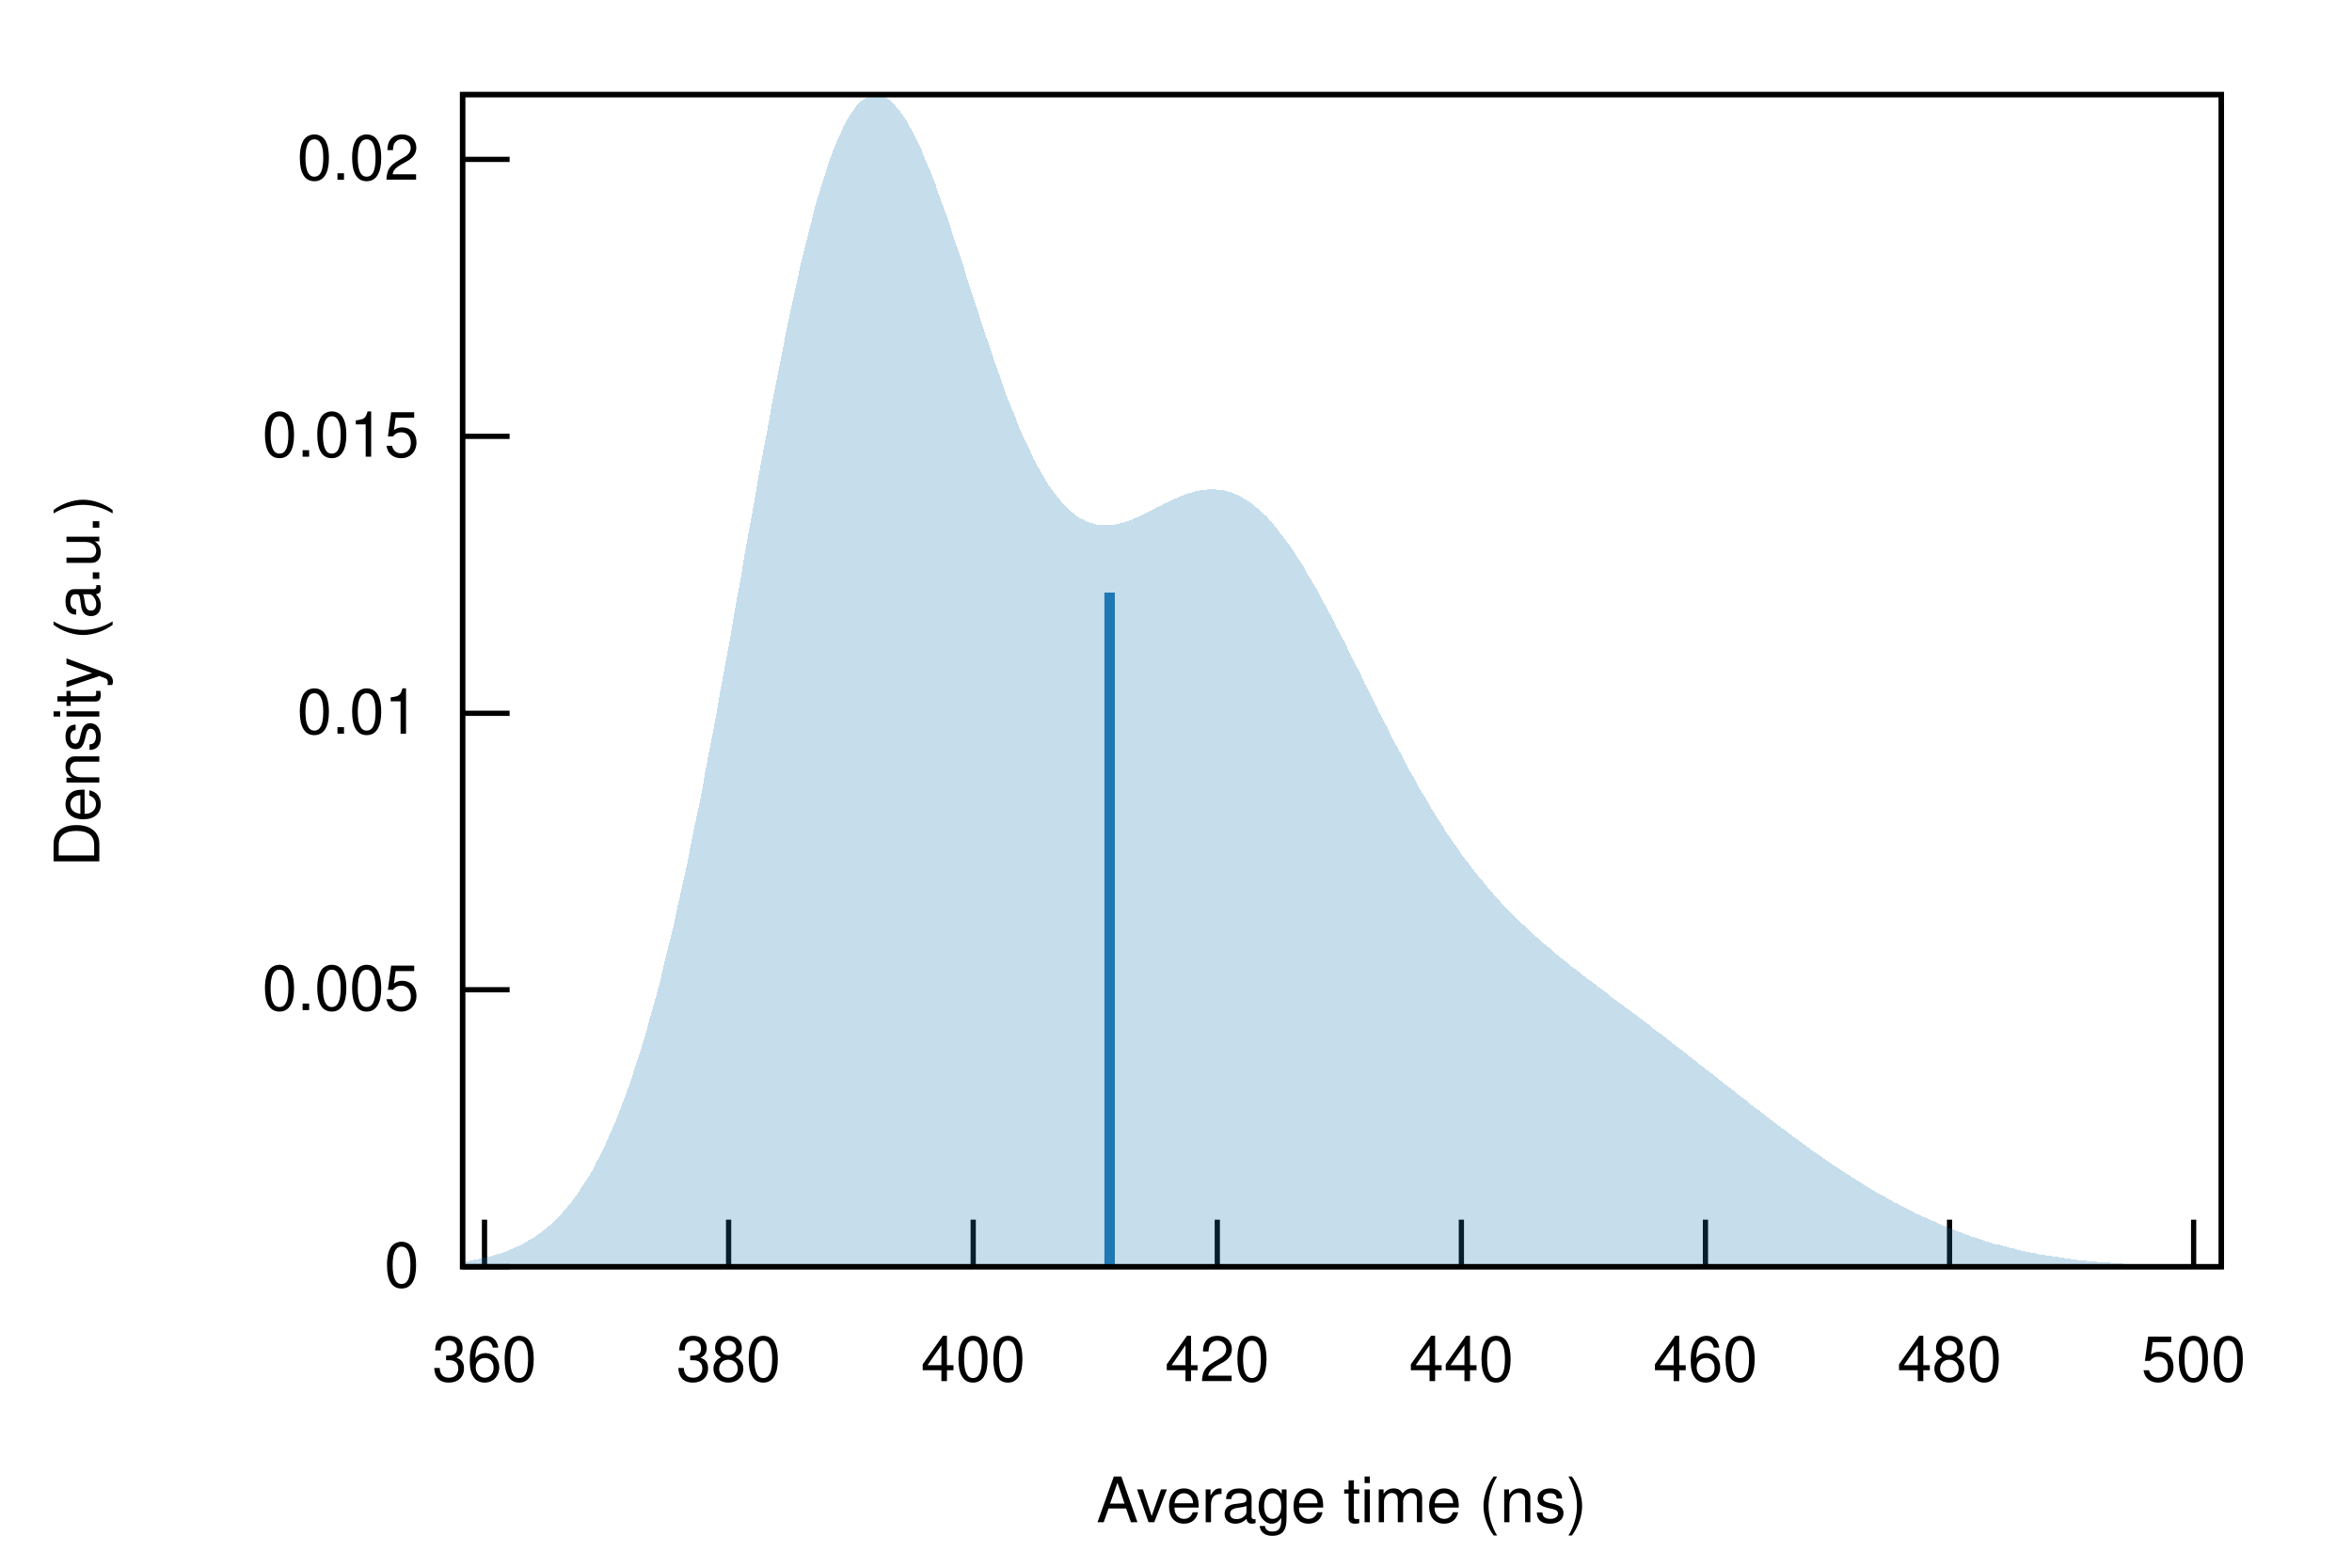
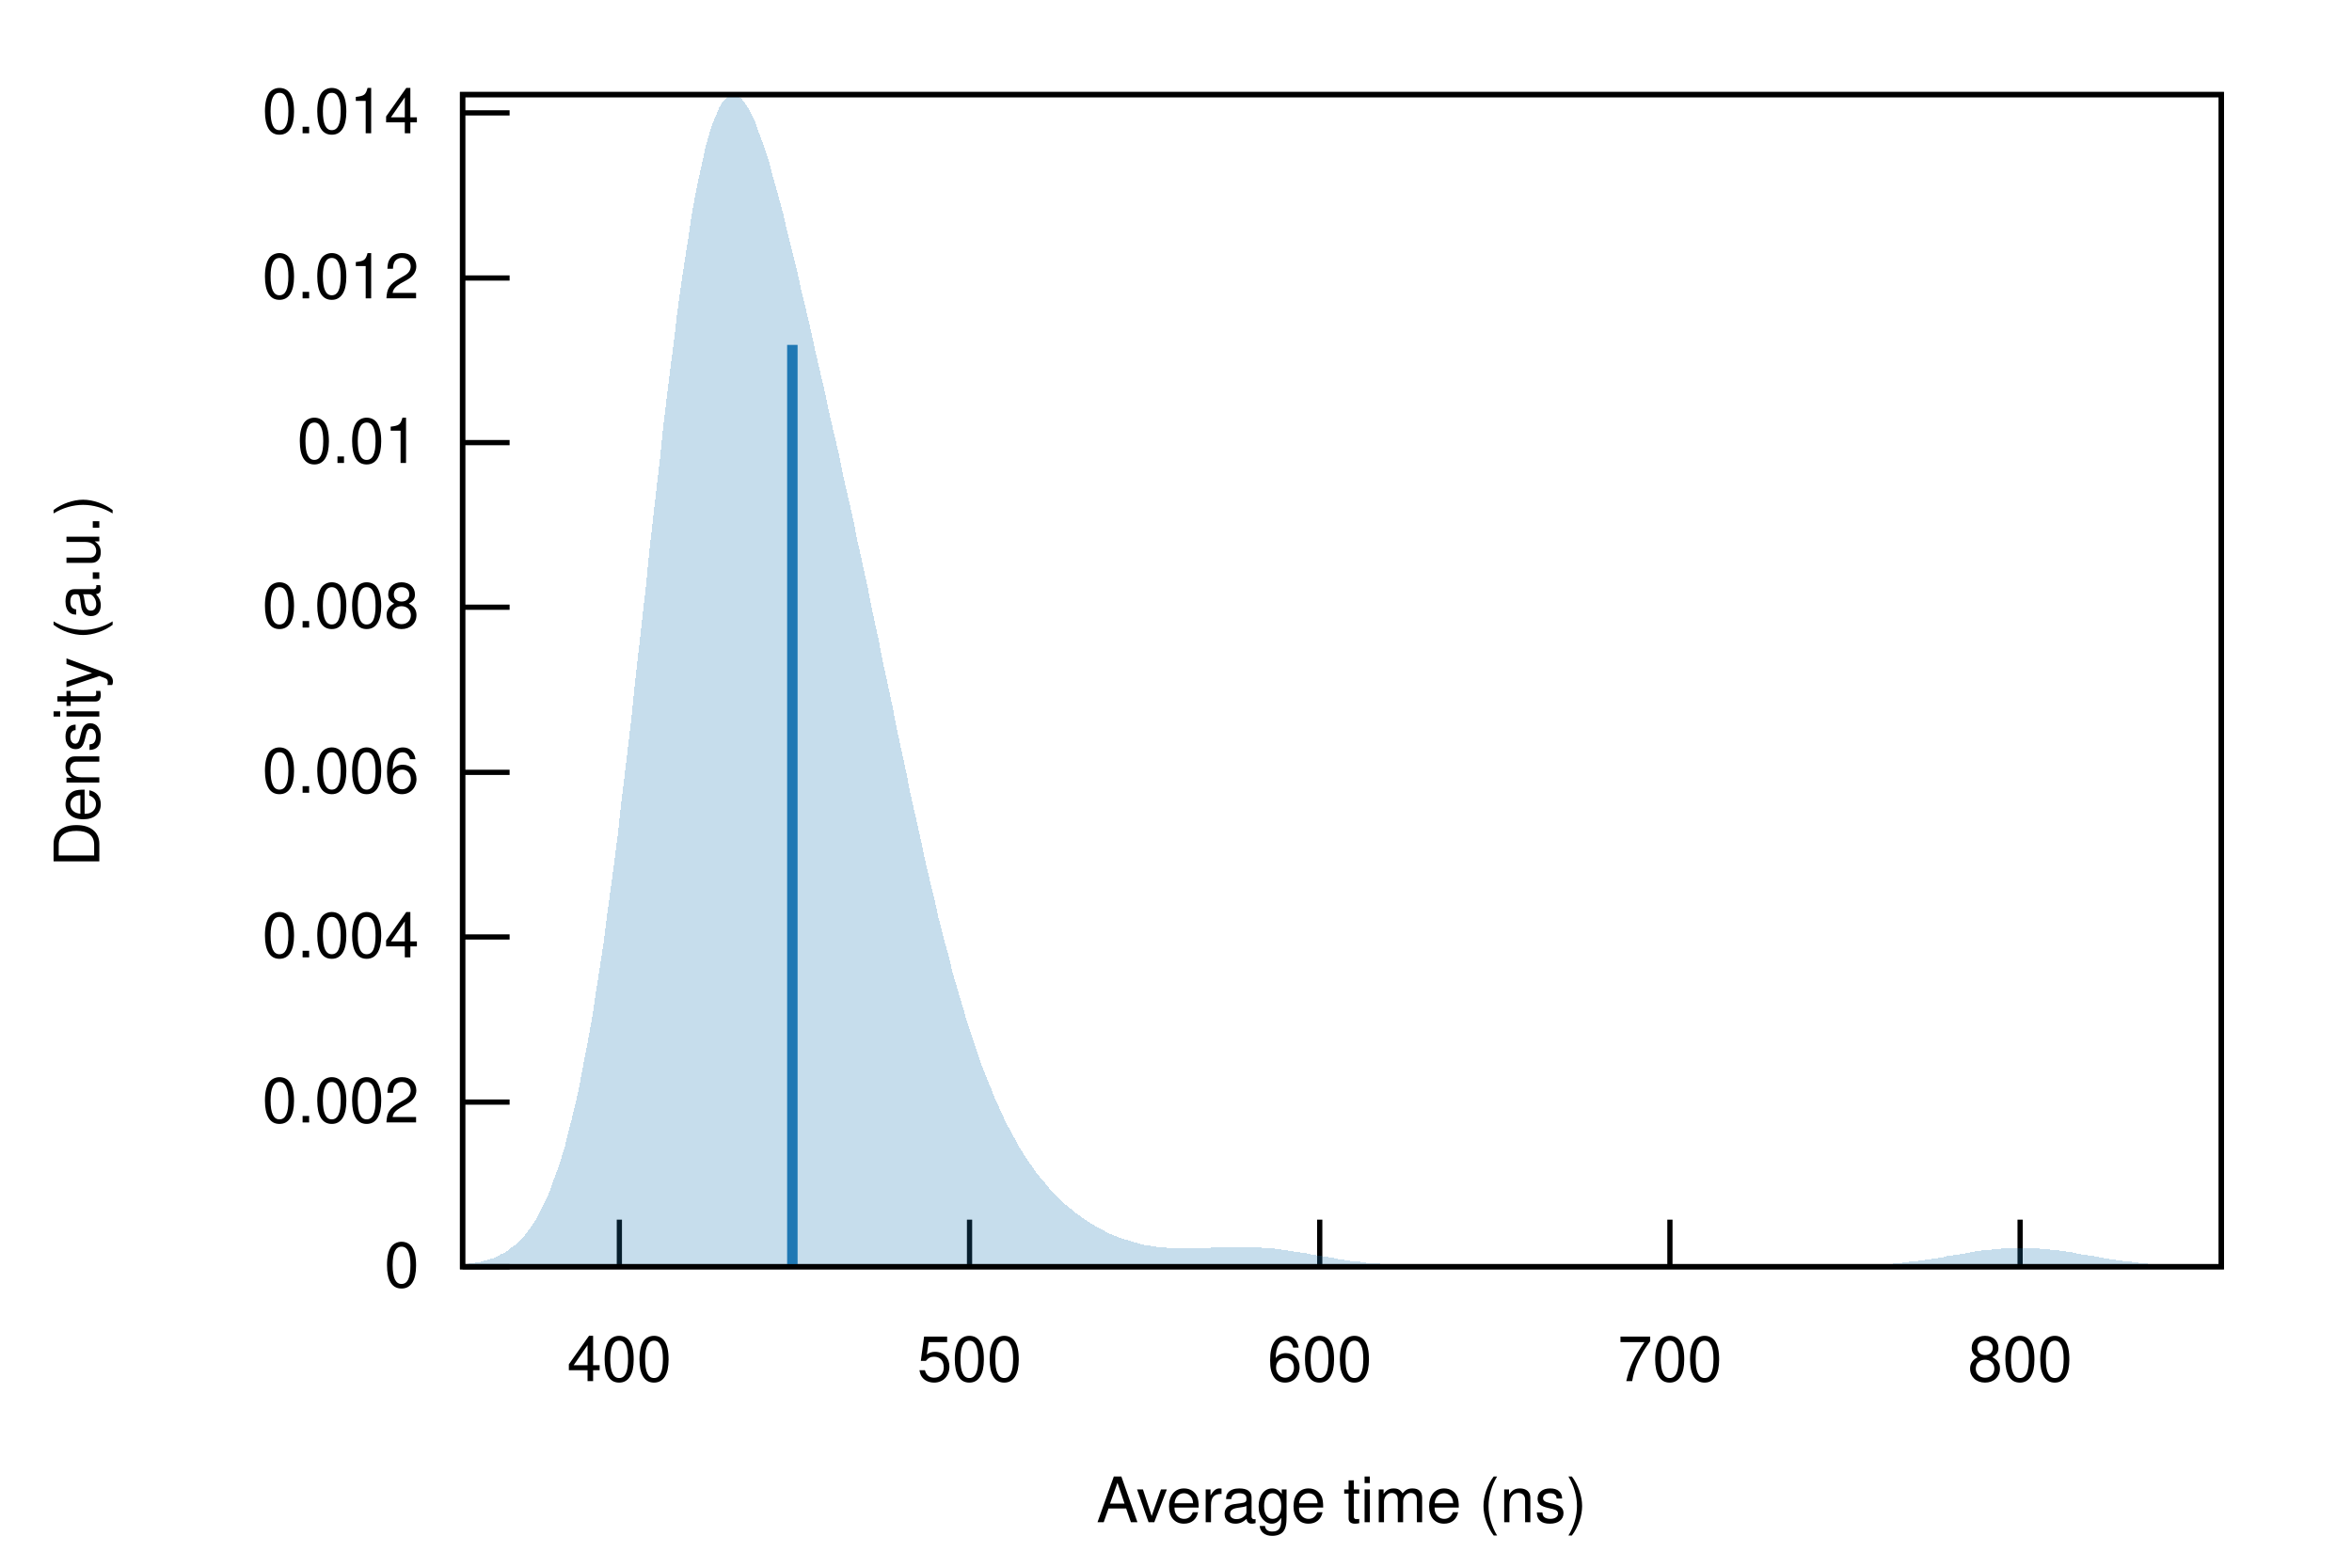
<svg xmlns="http://www.w3.org/2000/svg" xmlns:xlink="http://www.w3.org/1999/xlink" viewBox="0 0 450 300">
  <g id="gnuplot_canvas">
    <rect x="0" y="0" width="450" height="300" fill="none" />
    <defs>
      <circle id="gpDot" r="0.5" stroke-width="0.5" stroke="currentColor" />
      <path id="gpPt0" stroke-width="0.222" stroke="currentColor" d="M-1,0 h2 M0,-1 v2" />
      <path id="gpPt1" stroke-width="0.222" stroke="currentColor" d="M-1,-1 L1,1 M1,-1 L-1,1" />
      <path id="gpPt2" stroke-width="0.222" stroke="currentColor" d="M-1,0 L1,0 M0,-1 L0,1 M-1,-1 L1,1 M-1,1 L1,-1" />
      <rect id="gpPt3" stroke-width="0.222" stroke="currentColor" x="-1" y="-1" width="2" height="2" />
      <rect id="gpPt4" stroke-width="0.222" stroke="currentColor" fill="currentColor" x="-1" y="-1" width="2" height="2" />
      <circle id="gpPt5" stroke-width="0.222" stroke="currentColor" cx="0" cy="0" r="1" />
      <use xlink:href="#gpPt5" id="gpPt6" fill="currentColor" stroke="none" />
      <path id="gpPt7" stroke-width="0.222" stroke="currentColor" d="M0,-1.33 L-1.33,0.67 L1.33,0.67 z" />
      <use xlink:href="#gpPt7" id="gpPt8" fill="currentColor" stroke="none" />
      <use xlink:href="#gpPt7" id="gpPt9" stroke="currentColor" transform="rotate(180)" />
      <use xlink:href="#gpPt9" id="gpPt10" fill="currentColor" stroke="none" />
      <use xlink:href="#gpPt3" id="gpPt11" stroke="currentColor" transform="rotate(45)" />
      <use xlink:href="#gpPt11" id="gpPt12" fill="currentColor" stroke="none" />
      <path id="gpPt13" stroke-width="0.222" stroke="currentColor" d="M0,1.330 L1.265,0.411 L0.782,-1.067 L-0.782,-1.076 L-1.265,0.411 z" />
      <use xlink:href="#gpPt13" id="gpPt14" fill="currentColor" stroke="none" />
      <filter id="textbox" filterUnits="objectBoundingBox" x="0" y="0" height="1" width="1">
        <feFlood flood-color="white" flood-opacity="1" result="bgnd" />
        <feComposite in="SourceGraphic" in2="bgnd" operator="atop" />
      </filter>
      <filter id="greybox" filterUnits="objectBoundingBox" x="0" y="0" height="1" width="1">
        <feFlood flood-color="lightgrey" flood-opacity="1" result="grey" />
        <feComposite in="SourceGraphic" in2="grey" operator="atop" />
      </filter>
    </defs>
    <g fill="none" color="white" stroke="currentColor" stroke-width="1.00" stroke-linecap="butt" stroke-linejoin="miter">
</g>
    <g fill="none" color="black" stroke="currentColor" stroke-width="1.00" stroke-linecap="butt" stroke-linejoin="miter">
      <path stroke="black" d="M88.5,242.4 L97.5,242.4  " />
      <g transform="translate(80.2,246.3)" stroke="none" fill="black" font-family="Helvetica" font-size="12.00" text-anchor="end">
        <text>
          <tspan font-family="Helvetica"> 0</tspan>
        </text>
      </g>
    </g>
    <g fill="none" color="black" stroke="currentColor" stroke-width="1.00" stroke-linecap="butt" stroke-linejoin="miter">
-       <path stroke="black" d="M88.5,189.4 L97.5,189.4  " />
-       <g transform="translate(80.2,193.3)" stroke="none" fill="black" font-family="Helvetica" font-size="12.00" text-anchor="end">
+       <path stroke="black" d="M88.5,210.9 L97.5,210.9  " />
+       <g transform="translate(80.2,214.8)" stroke="none" fill="black" font-family="Helvetica" font-size="12.00" text-anchor="end">
        <text>
-           <tspan font-family="Helvetica"> 0.005</tspan>
+           <tspan font-family="Helvetica"> 0.002</tspan>
        </text>
      </g>
    </g>
    <g fill="none" color="black" stroke="currentColor" stroke-width="1.00" stroke-linecap="butt" stroke-linejoin="miter">
-       <path stroke="black" d="M88.5,136.5 L97.5,136.5  " />
-       <g transform="translate(80.2,140.4)" stroke="none" fill="black" font-family="Helvetica" font-size="12.00" text-anchor="end">
+       <path stroke="black" d="M88.5,179.3 L97.5,179.3  " />
+       <g transform="translate(80.2,183.2)" stroke="none" fill="black" font-family="Helvetica" font-size="12.00" text-anchor="end">
+         <text>
+           <tspan font-family="Helvetica"> 0.004</tspan>
+         </text>
+       </g>
+     </g>
+     <g fill="none" color="black" stroke="currentColor" stroke-width="1.00" stroke-linecap="butt" stroke-linejoin="miter">
+       <path stroke="black" d="M88.5,147.8 L97.5,147.8  " />
+       <g transform="translate(80.2,151.7)" stroke="none" fill="black" font-family="Helvetica" font-size="12.00" text-anchor="end">
+         <text>
+           <tspan font-family="Helvetica"> 0.006</tspan>
+         </text>
+       </g>
+     </g>
+     <g fill="none" color="black" stroke="currentColor" stroke-width="1.00" stroke-linecap="butt" stroke-linejoin="miter">
+       <path stroke="black" d="M88.5,116.2 L97.5,116.2  " />
+       <g transform="translate(80.2,120.1)" stroke="none" fill="black" font-family="Helvetica" font-size="12.00" text-anchor="end">
+         <text>
+           <tspan font-family="Helvetica"> 0.008</tspan>
+         </text>
+       </g>
+     </g>
+     <g fill="none" color="black" stroke="currentColor" stroke-width="1.00" stroke-linecap="butt" stroke-linejoin="miter">
+       <path stroke="black" d="M88.5,84.7 L97.5,84.7  " />
+       <g transform="translate(80.2,88.6)" stroke="none" fill="black" font-family="Helvetica" font-size="12.00" text-anchor="end">
        <text>
          <tspan font-family="Helvetica"> 0.01</tspan>
        </text>
      </g>
    </g>
    <g fill="none" color="black" stroke="currentColor" stroke-width="1.00" stroke-linecap="butt" stroke-linejoin="miter">
-       <path stroke="black" d="M88.5,83.5 L97.5,83.5  " />
-       <g transform="translate(80.2,87.4)" stroke="none" fill="black" font-family="Helvetica" font-size="12.00" text-anchor="end">
+       <path stroke="black" d="M88.5,53.2 L97.5,53.2  " />
+       <g transform="translate(80.2,57.1)" stroke="none" fill="black" font-family="Helvetica" font-size="12.00" text-anchor="end">
        <text>
-           <tspan font-family="Helvetica"> 0.015</tspan>
+           <tspan font-family="Helvetica"> 0.012</tspan>
        </text>
      </g>
    </g>
    <g fill="none" color="black" stroke="currentColor" stroke-width="1.00" stroke-linecap="butt" stroke-linejoin="miter">
-       <path stroke="black" d="M88.5,30.5 L97.5,30.5  " />
-       <g transform="translate(80.2,34.4)" stroke="none" fill="black" font-family="Helvetica" font-size="12.00" text-anchor="end">
+       <path stroke="black" d="M88.5,21.6 L97.5,21.6  " />
+       <g transform="translate(80.2,25.5)" stroke="none" fill="black" font-family="Helvetica" font-size="12.00" text-anchor="end">
        <text>
-           <tspan font-family="Helvetica"> 0.02</tspan>
+           <tspan font-family="Helvetica"> 0.014</tspan>
        </text>
      </g>
    </g>
    <g fill="none" color="black" stroke="currentColor" stroke-width="1.00" stroke-linecap="butt" stroke-linejoin="miter">
-       <path stroke="black" d="M92.7,242.4 L92.7,233.4  " />
-       <g transform="translate(92.7,264.3)" stroke="none" fill="black" font-family="Helvetica" font-size="12.00" text-anchor="middle">
-         <text>
-           <tspan font-family="Helvetica"> 360</tspan>
-         </text>
-       </g>
-     </g>
-     <g fill="none" color="black" stroke="currentColor" stroke-width="1.00" stroke-linecap="butt" stroke-linejoin="miter">
-       <path stroke="black" d="M139.4,242.4 L139.4,233.4  " />
-       <g transform="translate(139.4,264.3)" stroke="none" fill="black" font-family="Helvetica" font-size="12.00" text-anchor="middle">
-         <text>
-           <tspan font-family="Helvetica"> 380</tspan>
-         </text>
-       </g>
-     </g>
-     <g fill="none" color="black" stroke="currentColor" stroke-width="1.00" stroke-linecap="butt" stroke-linejoin="miter">
-       <path stroke="black" d="M186.2,242.4 L186.2,233.4  " />
-       <g transform="translate(186.2,264.3)" stroke="none" fill="black" font-family="Helvetica" font-size="12.00" text-anchor="middle">
+       <path stroke="black" d="M118.5,242.4 L118.5,233.4  " />
+       <g transform="translate(118.5,264.3)" stroke="none" fill="black" font-family="Helvetica" font-size="12.00" text-anchor="middle">
        <text>
          <tspan font-family="Helvetica"> 400</tspan>
        </text>
      </g>
    </g>
    <g fill="none" color="black" stroke="currentColor" stroke-width="1.00" stroke-linecap="butt" stroke-linejoin="miter">
-       <path stroke="black" d="M232.9,242.4 L232.9,233.4  " />
-       <g transform="translate(232.9,264.3)" stroke="none" fill="black" font-family="Helvetica" font-size="12.00" text-anchor="middle">
+       <path stroke="black" d="M185.5,242.4 L185.5,233.4  " />
+       <g transform="translate(185.5,264.3)" stroke="none" fill="black" font-family="Helvetica" font-size="12.00" text-anchor="middle">
        <text>
-           <tspan font-family="Helvetica"> 420</tspan>
+           <tspan font-family="Helvetica"> 500</tspan>
        </text>
      </g>
    </g>
    <g fill="none" color="black" stroke="currentColor" stroke-width="1.00" stroke-linecap="butt" stroke-linejoin="miter">
-       <path stroke="black" d="M279.6,242.4 L279.6,233.4  " />
-       <g transform="translate(279.6,264.3)" stroke="none" fill="black" font-family="Helvetica" font-size="12.00" text-anchor="middle">
+       <path stroke="black" d="M252.5,242.4 L252.5,233.4  " />
+       <g transform="translate(252.5,264.3)" stroke="none" fill="black" font-family="Helvetica" font-size="12.00" text-anchor="middle">
        <text>
-           <tspan font-family="Helvetica"> 440</tspan>
+           <tspan font-family="Helvetica"> 600</tspan>
        </text>
      </g>
    </g>
    <g fill="none" color="black" stroke="currentColor" stroke-width="1.00" stroke-linecap="butt" stroke-linejoin="miter">
-       <path stroke="black" d="M326.3,242.4 L326.3,233.4  " />
-       <g transform="translate(326.3,264.3)" stroke="none" fill="black" font-family="Helvetica" font-size="12.00" text-anchor="middle">
+       <path stroke="black" d="M319.5,242.4 L319.5,233.4  " />
+       <g transform="translate(319.5,264.3)" stroke="none" fill="black" font-family="Helvetica" font-size="12.00" text-anchor="middle">
        <text>
-           <tspan font-family="Helvetica"> 460</tspan>
+           <tspan font-family="Helvetica"> 700</tspan>
        </text>
      </g>
    </g>
    <g fill="none" color="black" stroke="currentColor" stroke-width="1.00" stroke-linecap="butt" stroke-linejoin="miter">
-       <path stroke="black" d="M373.0,242.4 L373.0,233.4  " />
-       <g transform="translate(373.0,264.3)" stroke="none" fill="black" font-family="Helvetica" font-size="12.00" text-anchor="middle">
+       <path stroke="black" d="M386.5,242.4 L386.5,233.4  " />
+       <g transform="translate(386.5,264.3)" stroke="none" fill="black" font-family="Helvetica" font-size="12.00" text-anchor="middle">
        <text>
-           <tspan font-family="Helvetica"> 480</tspan>
-         </text>
-       </g>
-     </g>
-     <g fill="none" color="black" stroke="currentColor" stroke-width="1.00" stroke-linecap="butt" stroke-linejoin="miter">
-       <path stroke="black" d="M419.7,242.4 L419.7,233.4  " />
-       <g transform="translate(419.7,264.3)" stroke="none" fill="black" font-family="Helvetica" font-size="12.00" text-anchor="middle">
-         <text>
-           <tspan font-family="Helvetica"> 500</tspan>
+           <tspan font-family="Helvetica"> 800</tspan>
        </text>
      </g>
    </g>
    <g fill="none" color="black" stroke="currentColor" stroke-width="1.00" stroke-linecap="butt" stroke-linejoin="miter">
</g>
    <g fill="none" color="black" stroke="currentColor" stroke-width="1.00" stroke-linecap="butt" stroke-linejoin="miter">
      <path stroke="black" d="M88.5,18.1 L88.5,242.4 L425.0,242.4 L425.0,18.1 L88.5,18.1 Z  " />
    </g>
    <g fill="none" color="black" stroke="currentColor" stroke-width="1.00" stroke-linecap="butt" stroke-linejoin="miter">
      <g transform="translate(19.0,130.3) rotate(270)" stroke="none" fill="black" font-family="Helvetica" font-size="12.00" text-anchor="middle">
        <text>
          <tspan font-family="Helvetica">Density (a.u.)</tspan>
        </text>
      </g>
    </g>
    <g fill="none" color="black" stroke="currentColor" stroke-width="1.00" stroke-linecap="butt" stroke-linejoin="miter">
      <g transform="translate(256.7,291.3)" stroke="none" fill="black" font-family="Helvetica" font-size="12.00" text-anchor="middle">
        <text>
          <tspan font-family="Helvetica">Average time (ns)</tspan>
        </text>
      </g>
    </g>
    <g fill="none" color="black" stroke="currentColor" stroke-width="1.00" stroke-linecap="butt" stroke-linejoin="miter">
</g>
    <g id="gnuplot_plot_1">
      <g fill="none" color="black" stroke="currentColor" stroke-width="1.00" stroke-linecap="butt" stroke-linejoin="miter">
        <g stroke="none" shape-rendering="crispEdges">
-           <polygon fill="rgb( 31, 120, 180)" fill-opacity="0.25" points="88.5,241.5 89.2,241.4 89.8,241.3 90.5,241.1 91.2,241.0 91.9,240.9 92.5,240.7 93.2,240.6 93.9,240.4 94.6,240.2 95.2,240.0 95.9,239.8 96.6,239.6 97.3,239.3 97.9,239.0 98.6,238.7 99.3,238.4 100.0,238.1 100.6,237.7 101.3,237.3 102.0,236.9 102.7,236.4 103.3,236.0 104.0,235.4 104.7,234.9 105.4,234.3 106.0,233.7 106.7,233.0 107.4,232.3 108.1,231.5 108.7,230.7 109.4,229.9 110.1,229.0 110.8,228.0 111.4,227.0 112.1,226.0 112.8,224.9 113.5,223.7 114.1,222.4 114.8,221.1 115.5,219.8 116.1,218.3 116.8,216.8 117.5,215.2 118.2,213.6 118.8,211.9 119.5,210.1 120.2,208.2 120.9,206.2 121.5,204.2 122.2,202.1 122.9,199.9 123.6,197.6 124.2,195.3 124.9,192.9 125.6,190.4 126.3,187.8 126.9,185.1 127.6,182.3 128.3,179.5 129.0,176.6 129.6,173.6 130.3,170.6 131.0,167.4 131.7,164.2 132.3,161.0 133.0,157.6 133.7,154.3 134.4,150.8 135.0,147.3 135.7,143.7 136.4,140.1 137.1,136.5 137.7,132.8 138.4,129.1 139.1,125.3 139.8,121.6 140.4,117.8 141.1,114.0 141.8,110.2 142.4,106.4 143.1,102.6 143.8,98.8 144.5,95.0 145.1,91.3 145.8,87.5 146.5,83.9 147.2,80.2 147.8,76.6 148.5,73.1 149.2,69.6 149.9,66.2 150.5,62.9 151.2,59.7 151.9,56.5 152.6,53.4 153.2,50.5 153.9,47.6 154.6,44.9 155.3,42.2 155.9,39.7 156.6,37.3 157.3,35.1 158.0,32.9 158.6,30.9 159.3,29.1 160.0,27.3 160.7,25.8 161.3,24.3 162.0,23.1 162.7,21.9 163.4,20.9 164.0,20.1 164.7,19.4 165.4,18.9 166.1,18.5 166.7,18.2 167.4,18.1 168.1,18.1 168.7,18.3 169.4,18.6 170.1,19.1 170.8,19.6 171.4,20.4 172.1,21.2 172.8,22.1 173.5,23.2 174.1,24.3 174.8,25.6 175.5,27.0 176.2,28.4 176.8,30.0 177.5,31.6 178.2,33.3 178.9,35.0 179.5,36.9 180.2,38.8 180.9,40.7 181.6,42.6 182.2,44.7 182.9,46.7 183.6,48.7 184.3,50.8 184.9,52.9 185.6,55.0 186.3,57.1 187.0,59.2 187.6,61.2 188.3,63.3 189.0,65.3 189.7,67.3 190.3,69.3 191.0,71.2 191.7,73.1 192.3,75.0 193.0,76.8 193.7,78.5 194.4,80.2 195.0,81.8 195.7,83.4 196.4,84.9 197.1,86.3 197.7,87.7 198.4,89.0 199.1,90.2 199.8,91.4 200.4,92.5 201.1,93.5 201.8,94.4 202.5,95.3 203.1,96.1 203.8,96.8 204.5,97.5 205.2,98.1 205.8,98.6 206.5,99.1 207.2,99.4 207.9,99.8 208.5,100.0 209.2,100.2 209.9,100.4 210.6,100.5 211.2,100.5 211.9,100.5 212.6,100.5 213.3,100.4 213.9,100.2 214.6,100.1 215.3,99.9 216.0,99.6 216.6,99.4 217.3,99.1 218.0,98.8 218.6,98.5 219.3,98.2 220.0,97.8 220.7,97.5 221.3,97.1 222.0,96.8 222.7,96.4 223.4,96.1 224.0,95.8 224.7,95.5 225.4,95.2 226.1,94.9 226.7,94.6 227.4,94.4 228.1,94.2 228.8,94.0 229.4,93.9 230.1,93.7 230.8,93.7 231.5,93.6 232.1,93.6 232.8,93.7 233.5,93.7 234.2,93.8 234.8,94.0 235.5,94.2 236.2,94.5 236.9,94.8 237.5,95.1 238.2,95.5 238.9,96.0 239.6,96.4 240.2,97.0 240.9,97.5 241.6,98.2 242.3,98.8 242.9,99.6 243.6,100.3 244.3,101.1 244.9,102.0 245.6,102.9 246.3,103.8 247.0,104.7 247.6,105.7 248.3,106.8 249.0,107.8 249.7,108.9 250.3,110.1 251.0,111.2 251.7,112.4 252.4,113.6 253.0,114.9 253.7,116.1 254.4,117.4 255.1,118.7 255.7,120.0 256.4,121.3 257.1,122.6 257.8,124.0 258.4,125.3 259.1,126.7 259.8,128.0 260.5,129.4 261.1,130.8 261.8,132.1 262.5,133.5 263.2,134.8 263.8,136.2 264.5,137.5 265.2,138.8 265.9,140.2 266.5,141.5 267.2,142.8 267.9,144.0 268.6,145.3 269.2,146.6 269.9,147.8 270.6,149.0 271.2,150.2 271.9,151.4 272.6,152.5 273.3,153.7 273.9,154.8 274.6,155.9 275.3,157.0 276.0,158.0 276.6,159.1 277.3,160.1 278.0,161.1 278.7,162.1 279.3,163.0 280.0,164.0 280.7,164.9 281.4,165.8 282.0,166.6 282.7,167.5 283.4,168.3 284.1,169.1 284.7,169.9 285.4,170.7 286.1,171.5 286.8,172.2 287.4,173.0 288.1,173.7 288.8,174.4 289.5,175.1 290.1,175.7 290.8,176.4 291.5,177.0 292.2,177.7 292.8,178.3 293.5,178.9 294.2,179.5 294.9,180.1 295.5,180.7 296.2,181.2 296.9,181.8 297.5,182.4 298.2,182.9 298.9,183.5 299.6,184.0 300.2,184.6 300.9,185.1 301.6,185.6 302.3,186.1 302.9,186.7 303.6,187.2 304.3,187.7 305.0,188.2 305.6,188.7 306.3,189.2 307.0,189.7 307.7,190.2 308.3,190.8 309.0,191.3 309.7,191.8 310.4,192.3 311.0,192.8 311.7,193.3 312.4,193.8 313.1,194.3 313.7,194.8 314.4,195.3 315.1,195.8 315.8,196.4 316.4,196.9 317.1,197.4 317.8,197.9 318.5,198.4 319.1,198.9 319.8,199.5 320.5,200.0 321.2,200.5 321.8,201.0 322.5,201.5 323.2,202.1 323.8,202.6 324.5,203.1 325.2,203.7 325.9,204.2 326.5,204.7 327.2,205.2 327.9,205.8 328.6,206.3 329.2,206.8 329.9,207.4 330.6,207.9 331.3,208.4 331.9,208.9 332.6,209.5 333.3,210.0 334.0,210.5 334.6,211.1 335.3,211.6 336.0,212.1 336.7,212.6 337.3,213.1 338.0,213.7 338.7,214.2 339.4,214.7 340.0,215.2 340.7,215.7 341.4,216.2 342.1,216.7 342.7,217.2 343.4,217.7 344.1,218.2 344.8,218.7 345.4,219.2 346.1,219.7 346.8,220.2 347.4,220.6 348.1,221.1 348.8,221.6 349.5,222.1 350.1,222.5 350.8,223.0 351.5,223.4 352.2,223.9 352.8,224.3 353.5,224.7 354.2,225.2 354.9,225.6 355.5,226.0 356.2,226.4 356.9,226.9 357.6,227.3 358.2,227.7 358.9,228.1 359.6,228.5 360.3,228.8 360.9,229.2 361.6,229.6 362.3,230.0 363.0,230.3 363.6,230.7 364.3,231.0 365.0,231.4 365.7,231.7 366.3,232.1 367.0,232.4 367.7,232.7 368.4,233.0 369.0,233.3 369.7,233.6 370.4,233.9 371.1,234.2 371.7,234.5 372.4,234.8 373.1,235.1 373.7,235.3 374.4,235.6 375.1,235.8 375.8,236.1 376.4,236.3 377.1,236.6 377.8,236.8 378.5,237.0 379.1,237.2 379.8,237.5 380.5,237.7 381.2,237.9 381.8,238.1 382.5,238.2 383.2,238.4 383.9,238.6 384.5,238.8 385.2,238.9 385.9,239.1 386.6,239.3 387.2,239.4 387.9,239.6 388.6,239.7 389.3,239.8 389.9,240.0 390.6,240.1 391.3,240.2 392.0,240.3 392.6,240.4 393.3,240.5 394.0,240.6 394.7,240.7 395.3,240.8 396.0,240.9 396.7,241.0 397.4,241.1 398.0,241.2 398.7,241.2 399.4,241.3 400.0,241.4 400.7,241.4 401.4,241.5 402.1,241.5 402.7,241.6 403.4,241.6 404.1,241.7 404.8,241.7 405.4,241.8 406.1,241.8 406.8,241.9 407.5,241.9 408.1,241.9 408.8,242.0 409.5,242.0 410.2,242.0 410.8,242.1 411.5,242.1 412.2,242.1 412.9,242.1 413.5,242.1 414.2,242.2 414.9,242.2 415.6,242.2 416.2,242.2 416.9,242.2 417.6,242.2 418.3,242.3 418.9,242.3 419.6,242.3 420.3,242.3 421.0,242.3 421.6,242.3 422.3,242.3 423.0,242.3 423.7,242.3 424.3,242.3 425.0,242.3 425.0,242.4 424.3,242.4 423.7,242.4 423.0,242.4 422.3,242.4 421.6,242.4 421.0,242.4 420.3,242.4 419.6,242.4 418.9,242.4 418.3,242.4 417.6,242.4 416.9,242.4 416.2,242.4 415.6,242.4 414.9,242.4 414.2,242.4 413.5,242.4 412.9,242.4 412.2,242.4 411.5,242.4 410.8,242.4 410.2,242.4 409.5,242.4 408.8,242.4 408.1,242.4 407.5,242.4 406.8,242.4 406.1,242.4 405.4,242.4 404.8,242.4 404.1,242.4 403.4,242.4 402.7,242.4 402.1,242.4 401.4,242.4 400.7,242.4 400.0,242.4 399.4,242.4 398.7,242.4 398.0,242.4 397.4,242.4 396.7,242.4 396.0,242.4 395.3,242.4 394.7,242.4 394.0,242.4 393.3,242.4 392.6,242.4 392.0,242.4 391.3,242.4 390.6,242.4 389.9,242.4 389.3,242.4 388.6,242.4 387.9,242.4 387.2,242.4 386.6,242.4 385.9,242.4 385.2,242.4 384.5,242.4 383.9,242.4 383.2,242.4 382.5,242.4 381.8,242.4 381.2,242.4 380.5,242.4 379.8,242.4 379.1,242.4 378.5,242.4 377.8,242.4 377.1,242.4 376.4,242.4 375.8,242.4 375.1,242.4 374.4,242.4 373.7,242.4 373.1,242.4 372.4,242.4 371.7,242.4 371.1,242.4 370.4,242.4 369.7,242.4 369.0,242.4 368.4,242.4 367.7,242.4 367.0,242.4 366.3,242.4 365.7,242.4 365.0,242.4 364.3,242.4 363.6,242.4 363.0,242.4 362.3,242.4 361.6,242.4 360.9,242.4 360.3,242.4 359.6,242.4 358.9,242.4 358.2,242.4 357.6,242.4 356.9,242.4 356.2,242.4 355.5,242.4 354.9,242.4 354.2,242.4 353.5,242.4 352.8,242.4 352.2,242.4 351.5,242.4 350.8,242.4 350.1,242.4 349.5,242.4 348.8,242.4 348.1,242.4 347.4,242.4 346.8,242.4 346.1,242.4 345.4,242.4 344.8,242.4 344.1,242.4 343.4,242.4 342.7,242.4 342.1,242.4 341.4,242.4 340.7,242.4 340.0,242.4 339.4,242.4 338.7,242.4 338.0,242.4 337.3,242.4 336.7,242.4 336.0,242.4 335.3,242.4 334.6,242.4 334.0,242.4 333.3,242.4 332.6,242.4 331.9,242.4 331.3,242.4 330.6,242.4 329.9,242.4 329.2,242.4 328.6,242.4 327.9,242.4 327.2,242.4 326.5,242.4 325.9,242.4 325.2,242.4 324.5,242.4 323.8,242.4 323.2,242.4 322.5,242.4 321.8,242.4 321.2,242.4 320.5,242.4 319.8,242.4 319.1,242.4 318.5,242.4 317.8,242.4 317.1,242.4 316.4,242.4 315.8,242.4 315.1,242.4 314.4,242.4 313.7,242.4 313.1,242.4 312.4,242.4 311.7,242.4 311.0,242.4 310.4,242.4 309.7,242.4 309.0,242.4 308.3,242.4 307.7,242.4 307.0,242.4 306.3,242.4 305.6,242.4 305.0,242.4 304.3,242.4 303.6,242.4 302.9,242.4 302.3,242.4 301.6,242.4 300.9,242.4 300.2,242.4 299.6,242.4 298.9,242.4 298.2,242.4 297.5,242.4 296.9,242.4 296.2,242.4 295.5,242.4 294.9,242.4 294.2,242.4 293.5,242.4 292.8,242.4 292.2,242.4 291.5,242.4 290.8,242.4 290.1,242.4 289.5,242.4 288.8,242.4 288.1,242.4 287.4,242.4 286.8,242.4 286.1,242.4 285.4,242.4 284.7,242.4 284.1,242.4 283.4,242.4 282.7,242.4 282.0,242.4 281.4,242.4 280.7,242.4 280.0,242.4 279.3,242.4 278.7,242.4 278.0,242.4 277.3,242.4 276.6,242.4 276.0,242.4 275.3,242.4 274.6,242.4 273.9,242.4 273.3,242.4 272.6,242.4 271.9,242.4 271.2,242.4 270.6,242.4 269.9,242.4 269.2,242.4 268.6,242.4 267.9,242.4 267.2,242.4 266.5,242.4 265.9,242.4 265.2,242.4 264.5,242.4 263.8,242.4 263.2,242.4 262.5,242.4 261.8,242.4 261.1,242.4 260.5,242.4 259.8,242.4 259.1,242.4 258.4,242.4 257.8,242.4 257.1,242.4 256.4,242.4 255.7,242.4 255.1,242.4 254.4,242.4 253.7,242.4 253.0,242.4 252.4,242.4 251.7,242.4 251.0,242.4 250.3,242.4 249.7,242.4 249.0,242.4 248.3,242.4 247.6,242.4 247.0,242.4 246.3,242.4 245.6,242.4 244.9,242.4 244.3,242.4 243.6,242.4 242.9,242.4 242.3,242.4 241.6,242.4 240.9,242.4 240.2,242.4 239.6,242.4 238.9,242.4 238.2,242.4 237.5,242.4 236.9,242.4 236.2,242.4 235.5,242.4 234.8,242.4 234.2,242.4 233.5,242.4 232.8,242.4 232.1,242.4 231.5,242.4 230.8,242.4 230.1,242.4 229.4,242.4 228.8,242.4 228.1,242.4 227.4,242.4 226.7,242.4 226.1,242.4 225.4,242.4 224.7,242.4 224.0,242.4 223.4,242.4 222.7,242.4 222.0,242.4 221.3,242.4 220.7,242.4 220.0,242.4 219.3,242.4 218.6,242.4 218.0,242.4 217.3,242.4 216.6,242.4 216.0,242.4 215.3,242.4 214.6,242.4 213.9,242.4 213.3,242.4 212.6,242.4 211.9,242.4 211.2,242.4 210.6,242.4 209.9,242.4 209.2,242.4 208.5,242.4 207.9,242.4 207.2,242.4 206.5,242.4 205.8,242.4 205.2,242.4 204.5,242.4 203.8,242.4 203.1,242.4 202.5,242.4 201.8,242.4 201.1,242.4 200.4,242.4 199.8,242.4 199.1,242.4 198.4,242.4 197.7,242.4 197.1,242.4 196.4,242.4 195.7,242.4 195.0,242.4 194.4,242.4 193.7,242.4 193.0,242.4 192.3,242.4 191.7,242.4 191.0,242.4 190.3,242.4 189.7,242.4 189.0,242.4 188.3,242.4 187.6,242.4 187.0,242.4 186.3,242.4 185.6,242.4 184.9,242.4 184.3,242.4 183.6,242.4 182.9,242.4 182.2,242.4 181.6,242.4 180.9,242.4 180.2,242.4 179.5,242.4 178.9,242.4 178.2,242.4 177.5,242.4 176.8,242.4 176.2,242.4 175.5,242.4 174.8,242.4 174.1,242.4 173.5,242.4 172.8,242.4 172.1,242.4 171.4,242.4 170.8,242.4 170.1,242.4 169.4,242.4 168.7,242.4 168.1,242.4 167.4,242.4 166.7,242.4 166.1,242.4 165.4,242.4 164.7,242.4 164.0,242.4 163.4,242.4 162.7,242.4 162.0,242.4 161.3,242.4 160.7,242.4 160.0,242.4 159.3,242.4 158.6,242.4 158.0,242.4 157.3,242.4 156.6,242.4 155.9,242.4 155.3,242.4 154.6,242.4 153.9,242.4 153.2,242.4 152.6,242.4 151.9,242.4 151.2,242.4 150.5,242.4 149.9,242.4 149.2,242.4 148.5,242.4 147.8,242.4 147.2,242.4 146.5,242.4 145.8,242.4 145.1,242.4 144.5,242.4 143.8,242.4 143.1,242.4 142.4,242.4 141.8,242.4 141.1,242.4 140.4,242.4 139.8,242.4 139.1,242.4 138.4,242.4 137.7,242.4 137.1,242.4 136.4,242.4 135.7,242.4 135.0,242.4 134.4,242.4 133.7,242.4 133.0,242.4 132.3,242.4 131.7,242.4 131.0,242.4 130.3,242.4 129.6,242.4 129.0,242.4 128.3,242.4 127.6,242.4 126.9,242.4 126.3,242.4 125.6,242.4 124.9,242.4 124.2,242.4 123.6,242.4 122.9,242.4 122.2,242.4 121.5,242.4 120.9,242.4 120.2,242.4 119.5,242.4 118.8,242.4 118.2,242.4 117.5,242.4 116.8,242.4 116.1,242.4 115.5,242.4 114.8,242.4 114.1,242.4 113.5,242.4 112.8,242.4 112.1,242.4 111.4,242.4 110.8,242.4 110.1,242.4 109.4,242.4 108.7,242.4 108.1,242.4 107.4,242.4 106.7,242.4 106.0,242.4 105.4,242.4 104.7,242.4 104.0,242.4 103.3,242.4 102.7,242.4 102.0,242.4 101.3,242.4 100.6,242.4 100.0,242.4 99.3,242.4 98.6,242.4 97.9,242.4 97.3,242.4 96.6,242.4 95.9,242.4 95.2,242.4 94.6,242.4 93.9,242.4 93.2,242.4 92.5,242.4 91.9,242.4 91.2,242.4 90.5,242.4 89.8,242.4 89.2,242.4 88.5,242.4 " />
+           <polygon fill="rgb( 31, 120, 180)" fill-opacity="0.25" points="88.5,242.0 89.2,241.9 89.8,241.8 90.5,241.7 91.2,241.6 91.9,241.5 92.5,241.3 93.2,241.1 93.9,240.9 94.6,240.7 95.2,240.4 95.9,240.0 96.6,239.7 97.3,239.2 97.9,238.7 98.6,238.2 99.3,237.6 100.0,236.9 100.6,236.1 101.3,235.2 102.0,234.2 102.7,233.1 103.3,231.9 104.0,230.5 104.7,229.1 105.4,227.4 106.0,225.6 106.7,223.7 107.4,221.6 108.1,219.3 108.7,216.8 109.4,214.1 110.1,211.2 110.8,208.1 111.4,204.8 112.1,201.2 112.8,197.5 113.5,193.5 114.1,189.3 114.8,184.9 115.5,180.3 116.1,175.4 116.8,170.4 117.5,165.2 118.2,159.7 118.8,154.2 119.5,148.4 120.2,142.6 120.9,136.6 121.5,130.5 122.2,124.4 122.9,118.2 123.6,112.0 124.2,105.8 124.9,99.6 125.6,93.5 126.3,87.5 126.9,81.6 127.6,75.8 128.3,70.2 129.0,64.8 129.6,59.6 130.3,54.6 131.0,49.9 131.7,45.5 132.3,41.3 133.0,37.5 133.7,34.0 134.4,30.9 135.0,28.1 135.7,25.6 136.4,23.5 137.1,21.8 137.7,20.4 138.4,19.3 139.1,18.6 139.8,18.2 140.4,18.1 141.1,18.3 141.8,18.8 142.4,19.6 143.1,20.6 143.8,21.9 144.5,23.4 145.1,25.1 145.8,27.0 146.5,29.0 147.2,31.2 147.8,33.6 148.5,36.0 149.2,38.5 149.9,41.1 150.5,43.8 151.2,46.6 151.9,49.4 152.6,52.2 153.2,55.1 153.9,58.0 154.6,60.9 155.3,63.9 155.9,66.8 156.6,69.8 157.3,72.8 158.0,75.8 158.6,78.8 159.3,81.8 160.0,84.8 160.7,87.8 161.3,90.9 162.0,94.0 162.7,97.0 163.4,100.2 164.0,103.3 164.7,106.4 165.4,109.6 166.1,112.8 166.7,116.0 167.4,119.2 168.1,122.4 168.7,125.6 169.4,128.9 170.1,132.1 170.8,135.4 171.4,138.6 172.1,141.9 172.8,145.1 173.5,148.3 174.1,151.5 174.8,154.6 175.5,157.7 176.2,160.8 176.8,163.8 177.5,166.8 178.2,169.7 178.9,172.6 179.5,175.4 180.2,178.1 180.9,180.8 181.6,183.3 182.2,185.9 182.9,188.3 183.6,190.7 184.3,193.0 184.9,195.2 185.6,197.3 186.3,199.4 187.0,201.4 187.6,203.3 188.3,205.1 189.0,206.8 189.7,208.5 190.3,210.1 191.0,211.6 191.7,213.1 192.3,214.5 193.0,215.8 193.7,217.1 194.4,218.3 195.0,219.5 195.7,220.6 196.4,221.7 197.1,222.7 197.7,223.6 198.4,224.6 199.1,225.4 199.8,226.2 200.4,227.0 201.1,227.8 201.8,228.5 202.5,229.2 203.1,229.8 203.8,230.5 204.5,231.0 205.2,231.6 205.8,232.1 206.5,232.6 207.2,233.1 207.9,233.6 208.5,234.0 209.2,234.4 209.9,234.8 210.6,235.2 211.2,235.5 211.9,235.9 212.6,236.2 213.3,236.5 213.9,236.7 214.6,237.0 215.3,237.2 216.0,237.4 216.6,237.6 217.3,237.8 218.0,238.0 218.6,238.2 219.3,238.3 220.0,238.4 220.7,238.5 221.3,238.6 222.0,238.7 222.7,238.7 223.4,238.8 224.0,238.8 224.7,238.9 225.4,238.9 226.1,238.9 226.7,238.9 227.4,238.9 228.1,238.9 228.8,238.9 229.4,238.8 230.1,238.8 230.8,238.8 231.5,238.8 232.1,238.7 232.8,238.7 233.5,238.7 234.2,238.7 234.8,238.6 235.5,238.6 236.2,238.6 236.9,238.6 237.5,238.6 238.2,238.6 238.9,238.6 239.6,238.6 240.2,238.7 240.9,238.7 241.6,238.8 242.3,238.8 242.9,238.9 243.6,238.9 244.3,239.0 244.9,239.1 245.6,239.2 246.3,239.3 247.0,239.4 247.6,239.5 248.3,239.6 249.0,239.7 249.7,239.8 250.3,239.9 251.0,240.1 251.7,240.2 252.4,240.3 253.0,240.4 253.7,240.5 254.4,240.6 255.1,240.7 255.7,240.9 256.4,241.0 257.1,241.1 257.8,241.2 258.4,241.3 259.1,241.3 259.8,241.4 260.5,241.5 261.1,241.6 261.8,241.7 262.5,241.7 263.2,241.8 263.8,241.8 264.5,241.9 265.2,242.0 265.9,242.0 266.5,242.0 267.2,242.1 267.9,242.1 268.6,242.1 269.2,242.2 269.9,242.2 270.6,242.2 271.2,242.2 271.9,242.3 272.6,242.3 273.3,242.3 273.9,242.3 274.6,242.3 275.3,242.3 276.0,242.3 276.6,242.4 277.3,242.4 278.0,242.4 278.7,242.4 279.3,242.4 280.0,242.4 280.7,242.4 281.4,242.4 282.0,242.4 282.7,242.4 283.4,242.4 284.1,242.4 284.7,242.4 285.4,242.4 286.1,242.4 286.8,242.4 287.4,242.4 288.1,242.4 288.8,242.4 289.5,242.4 290.1,242.4 290.8,242.4 291.5,242.4 292.2,242.4 292.8,242.4 293.5,242.4 294.2,242.4 294.9,242.4 295.5,242.4 296.2,242.4 296.9,242.4 297.5,242.4 298.2,242.4 298.9,242.4 299.6,242.4 300.2,242.4 300.9,242.4 301.6,242.4 302.3,242.4 302.9,242.4 303.6,242.4 304.3,242.4 305.0,242.4 305.6,242.4 306.3,242.4 307.0,242.4 307.7,242.4 308.3,242.4 309.0,242.4 309.7,242.4 310.4,242.4 311.0,242.4 311.7,242.4 312.4,242.4 313.1,242.4 313.7,242.4 314.4,242.4 315.1,242.4 315.8,242.4 316.4,242.4 317.1,242.4 317.8,242.4 318.5,242.4 319.1,242.4 319.8,242.4 320.5,242.4 321.2,242.4 321.8,242.4 322.5,242.4 323.2,242.4 323.8,242.4 324.5,242.4 325.2,242.4 325.9,242.4 326.5,242.4 327.2,242.4 327.9,242.4 328.6,242.4 329.2,242.4 329.9,242.4 330.6,242.4 331.3,242.4 331.9,242.4 332.6,242.4 333.3,242.4 334.0,242.4 334.6,242.4 335.3,242.4 336.0,242.4 336.7,242.4 337.3,242.4 338.0,242.4 338.7,242.4 339.4,242.4 340.0,242.4 340.7,242.4 341.4,242.4 342.1,242.4 342.7,242.4 343.4,242.4 344.1,242.4 344.8,242.4 345.4,242.4 346.1,242.4 346.8,242.4 347.4,242.4 348.1,242.4 348.8,242.4 349.5,242.3 350.1,242.3 350.8,242.3 351.5,242.3 352.2,242.3 352.8,242.3 353.5,242.3 354.2,242.3 354.9,242.2 355.5,242.2 356.2,242.2 356.9,242.2 357.6,242.1 358.2,242.1 358.9,242.1 359.6,242.0 360.3,242.0 360.9,241.9 361.6,241.9 362.3,241.8 363.0,241.7 363.6,241.7 364.3,241.6 365.0,241.5 365.7,241.4 366.3,241.4 367.0,241.3 367.7,241.2 368.4,241.1 369.0,241.0 369.7,240.9 370.4,240.8 371.1,240.7 371.7,240.6 372.4,240.4 373.1,240.3 373.7,240.2 374.4,240.1 375.1,240.0 375.8,239.9 376.4,239.8 377.1,239.6 377.8,239.5 378.5,239.4 379.1,239.3 379.8,239.3 380.5,239.2 381.2,239.1 381.8,239.0 382.5,239.0 383.2,238.9 383.9,238.9 384.5,238.8 385.2,238.8 385.9,238.8 386.6,238.8 387.2,238.8 387.9,238.8 388.6,238.8 389.3,238.9 389.9,238.9 390.6,239.0 391.3,239.0 392.0,239.1 392.6,239.2 393.3,239.2 394.0,239.3 394.7,239.4 395.3,239.5 396.0,239.6 396.7,239.7 397.4,239.9 398.0,240.0 398.7,240.1 399.4,240.2 400.0,240.3 400.7,240.4 401.4,240.5 402.1,240.7 402.7,240.8 403.4,240.9 404.1,241.0 404.8,241.1 405.4,241.2 406.1,241.3 406.8,241.4 407.5,241.4 408.1,241.5 408.8,241.6 409.5,241.7 410.2,241.7 410.8,241.8 411.5,241.9 412.2,241.9 412.9,242.0 413.5,242.0 414.2,242.0 414.9,242.1 415.6,242.1 416.2,242.2 416.9,242.2 417.6,242.2 418.3,242.2 418.9,242.3 419.6,242.3 420.3,242.3 421.0,242.3 421.6,242.3 422.3,242.3 423.0,242.3 423.7,242.3 424.3,242.4 425.0,242.4 425.0,242.4 424.3,242.4 423.7,242.4 423.0,242.4 422.3,242.4 421.6,242.4 421.0,242.4 420.3,242.4 419.6,242.4 418.9,242.4 418.3,242.4 417.6,242.4 416.9,242.4 416.2,242.4 415.6,242.4 414.9,242.4 414.2,242.4 413.5,242.4 412.9,242.4 412.2,242.4 411.5,242.4 410.8,242.4 410.2,242.4 409.5,242.4 408.8,242.4 408.1,242.4 407.5,242.4 406.8,242.4 406.1,242.4 405.4,242.4 404.8,242.4 404.1,242.4 403.4,242.4 402.7,242.4 402.1,242.4 401.4,242.4 400.7,242.4 400.0,242.4 399.4,242.4 398.7,242.4 398.0,242.4 397.4,242.4 396.7,242.4 396.0,242.4 395.3,242.4 394.7,242.4 394.0,242.4 393.3,242.4 392.6,242.4 392.0,242.4 391.3,242.4 390.6,242.4 389.9,242.4 389.3,242.4 388.6,242.4 387.9,242.4 387.2,242.4 386.6,242.4 385.9,242.4 385.2,242.4 384.5,242.4 383.9,242.4 383.2,242.4 382.5,242.4 381.8,242.4 381.2,242.4 380.5,242.4 379.8,242.4 379.1,242.4 378.5,242.4 377.8,242.4 377.1,242.4 376.4,242.4 375.8,242.4 375.1,242.4 374.4,242.4 373.7,242.4 373.1,242.4 372.4,242.4 371.7,242.4 371.1,242.4 370.4,242.4 369.7,242.4 369.0,242.4 368.4,242.4 367.7,242.4 367.0,242.4 366.3,242.4 365.7,242.4 365.0,242.4 364.3,242.4 363.6,242.4 363.0,242.4 362.3,242.4 361.6,242.4 360.9,242.4 360.3,242.4 359.6,242.4 358.9,242.4 358.2,242.4 357.6,242.4 356.9,242.4 356.2,242.4 355.5,242.4 354.9,242.4 354.2,242.4 353.5,242.4 352.8,242.4 352.2,242.4 351.5,242.4 350.8,242.4 350.1,242.4 349.5,242.4 348.8,242.4 348.1,242.4 347.4,242.4 346.8,242.4 346.1,242.4 345.4,242.4 344.8,242.4 344.1,242.4 343.4,242.4 342.7,242.4 342.1,242.4 341.4,242.4 340.7,242.4 340.0,242.4 339.4,242.4 338.7,242.4 338.0,242.4 337.3,242.4 336.7,242.4 336.0,242.4 335.3,242.4 334.6,242.4 334.0,242.4 333.3,242.4 332.6,242.4 331.9,242.4 331.3,242.4 330.6,242.4 329.9,242.4 329.2,242.4 328.6,242.4 327.9,242.4 327.2,242.4 326.5,242.4 325.9,242.4 325.2,242.4 324.5,242.4 323.8,242.4 323.2,242.4 322.5,242.4 321.8,242.4 321.2,242.4 320.5,242.4 319.8,242.4 319.1,242.4 318.5,242.4 317.8,242.4 317.1,242.4 316.4,242.4 315.8,242.4 315.1,242.4 314.4,242.4 313.7,242.4 313.1,242.4 312.4,242.4 311.7,242.4 311.0,242.4 310.4,242.4 309.7,242.4 309.0,242.4 308.3,242.4 307.7,242.4 307.0,242.4 306.3,242.4 305.6,242.4 305.0,242.4 304.3,242.4 303.6,242.4 302.9,242.4 302.3,242.4 301.6,242.4 300.9,242.4 300.2,242.4 299.6,242.4 298.9,242.4 298.2,242.4 297.5,242.4 296.9,242.4 296.2,242.4 295.5,242.4 294.9,242.4 294.2,242.4 293.5,242.4 292.8,242.4 292.2,242.4 291.5,242.4 290.8,242.4 290.1,242.4 289.5,242.4 288.8,242.4 288.1,242.4 287.4,242.4 286.8,242.4 286.1,242.4 285.4,242.4 284.7,242.4 284.1,242.4 283.4,242.4 282.7,242.4 282.0,242.4 281.4,242.4 280.7,242.4 280.0,242.4 279.3,242.4 278.7,242.4 278.0,242.4 277.3,242.4 276.6,242.4 276.0,242.4 275.3,242.4 274.6,242.4 273.9,242.4 273.3,242.4 272.6,242.4 271.9,242.4 271.2,242.4 270.6,242.4 269.9,242.4 269.2,242.4 268.6,242.4 267.9,242.4 267.2,242.4 266.5,242.4 265.9,242.4 265.2,242.4 264.5,242.4 263.8,242.4 263.2,242.4 262.5,242.4 261.8,242.4 261.1,242.4 260.5,242.4 259.8,242.4 259.1,242.4 258.4,242.4 257.8,242.4 257.1,242.4 256.4,242.4 255.7,242.4 255.1,242.4 254.4,242.4 253.7,242.4 253.0,242.4 252.4,242.4 251.7,242.4 251.0,242.4 250.3,242.4 249.7,242.4 249.0,242.4 248.3,242.4 247.6,242.4 247.0,242.4 246.3,242.4 245.6,242.4 244.9,242.4 244.3,242.4 243.6,242.4 242.9,242.4 242.3,242.4 241.6,242.4 240.9,242.4 240.2,242.4 239.6,242.4 238.9,242.4 238.2,242.4 237.5,242.4 236.9,242.4 236.2,242.4 235.5,242.4 234.8,242.4 234.2,242.4 233.5,242.4 232.8,242.4 232.1,242.4 231.5,242.4 230.8,242.4 230.1,242.4 229.4,242.4 228.8,242.4 228.1,242.4 227.4,242.4 226.7,242.4 226.1,242.4 225.4,242.4 224.7,242.4 224.0,242.4 223.4,242.4 222.7,242.4 222.0,242.4 221.3,242.4 220.7,242.4 220.0,242.4 219.3,242.4 218.6,242.4 218.0,242.4 217.3,242.4 216.6,242.4 216.0,242.4 215.3,242.4 214.6,242.4 213.9,242.4 213.3,242.4 212.6,242.4 211.9,242.4 211.2,242.4 210.6,242.4 209.9,242.4 209.2,242.4 208.5,242.4 207.9,242.4 207.2,242.4 206.5,242.4 205.8,242.4 205.2,242.4 204.5,242.4 203.8,242.4 203.1,242.4 202.5,242.4 201.8,242.4 201.1,242.4 200.4,242.4 199.8,242.4 199.1,242.4 198.4,242.4 197.7,242.4 197.1,242.4 196.4,242.4 195.7,242.4 195.0,242.4 194.4,242.4 193.7,242.4 193.0,242.4 192.3,242.4 191.7,242.4 191.0,242.4 190.3,242.4 189.7,242.4 189.0,242.4 188.3,242.4 187.6,242.4 187.0,242.4 186.3,242.4 185.6,242.4 184.9,242.4 184.3,242.4 183.6,242.4 182.9,242.4 182.2,242.4 181.6,242.4 180.9,242.4 180.2,242.4 179.5,242.4 178.9,242.4 178.2,242.4 177.5,242.4 176.8,242.4 176.2,242.4 175.5,242.4 174.8,242.4 174.1,242.4 173.5,242.4 172.8,242.4 172.1,242.4 171.4,242.4 170.8,242.4 170.1,242.4 169.4,242.4 168.7,242.4 168.1,242.4 167.4,242.4 166.7,242.4 166.1,242.4 165.4,242.4 164.7,242.4 164.0,242.4 163.4,242.4 162.7,242.4 162.0,242.4 161.3,242.4 160.7,242.4 160.0,242.4 159.3,242.4 158.6,242.4 158.0,242.4 157.3,242.4 156.6,242.4 155.9,242.4 155.3,242.4 154.6,242.4 153.9,242.4 153.2,242.4 152.6,242.4 151.9,242.4 151.2,242.4 150.5,242.4 149.9,242.4 149.2,242.4 148.5,242.4 147.8,242.4 147.2,242.4 146.5,242.4 145.8,242.4 145.1,242.4 144.5,242.4 143.8,242.4 143.1,242.4 142.4,242.4 141.8,242.4 141.1,242.4 140.4,242.4 139.8,242.4 139.1,242.4 138.4,242.4 137.7,242.4 137.1,242.4 136.4,242.4 135.7,242.4 135.0,242.4 134.4,242.4 133.7,242.4 133.0,242.4 132.3,242.4 131.7,242.4 131.0,242.4 130.3,242.4 129.6,242.4 129.0,242.4 128.3,242.4 127.6,242.4 126.9,242.4 126.3,242.4 125.6,242.4 124.9,242.4 124.2,242.4 123.6,242.4 122.9,242.4 122.2,242.4 121.5,242.4 120.9,242.4 120.2,242.4 119.5,242.4 118.8,242.4 118.2,242.4 117.5,242.4 116.8,242.4 116.1,242.4 115.5,242.4 114.8,242.4 114.1,242.4 113.5,242.4 112.8,242.4 112.1,242.4 111.4,242.4 110.8,242.4 110.1,242.4 109.4,242.4 108.7,242.4 108.1,242.4 107.4,242.4 106.7,242.4 106.0,242.4 105.4,242.4 104.7,242.4 104.0,242.4 103.3,242.4 102.7,242.4 102.0,242.4 101.3,242.4 100.6,242.4 100.0,242.4 99.3,242.4 98.6,242.4 97.9,242.4 97.3,242.4 96.6,242.4 95.9,242.4 95.2,242.4 94.6,242.4 93.9,242.4 93.2,242.4 92.5,242.4 91.9,242.4 91.2,242.4 90.5,242.4 89.8,242.4 89.2,242.4 88.5,242.4 " />
        </g>
      </g>
    </g>
    <g id="gnuplot_plot_2">
      <g fill="none" color="white" stroke="rgb( 31, 120, 180)" stroke-width="2.00" stroke-linecap="butt" stroke-linejoin="miter">
</g>
      <g fill="none" color="black" stroke="currentColor" stroke-width="2.00" stroke-linecap="butt" stroke-linejoin="miter">
-         <path stroke="rgb( 31, 120, 180)" d="M212.3,242.4 L212.3,113.4  " />
+         <path stroke="rgb( 31, 120, 180)" d="M151.6,242.4 L151.6,66.0  " />
      </g>
    </g>
    <g fill="none" color="black" stroke="currentColor" stroke-width="2.00" stroke-linecap="butt" stroke-linejoin="miter">
</g>
    <g fill="none" color="black" stroke="black" stroke-width="1.00" stroke-linecap="butt" stroke-linejoin="miter">
</g>
    <g fill="none" color="black" stroke="currentColor" stroke-width="1.00" stroke-linecap="butt" stroke-linejoin="miter">
      <path stroke="black" d="M88.5,18.1 L88.5,242.4 L425.0,242.4 L425.0,18.1 L88.5,18.1 Z  " />
    </g>
    <g fill="none" color="black" stroke="currentColor" stroke-width="1.00" stroke-linecap="butt" stroke-linejoin="miter">
</g>
  </g>
</svg>
